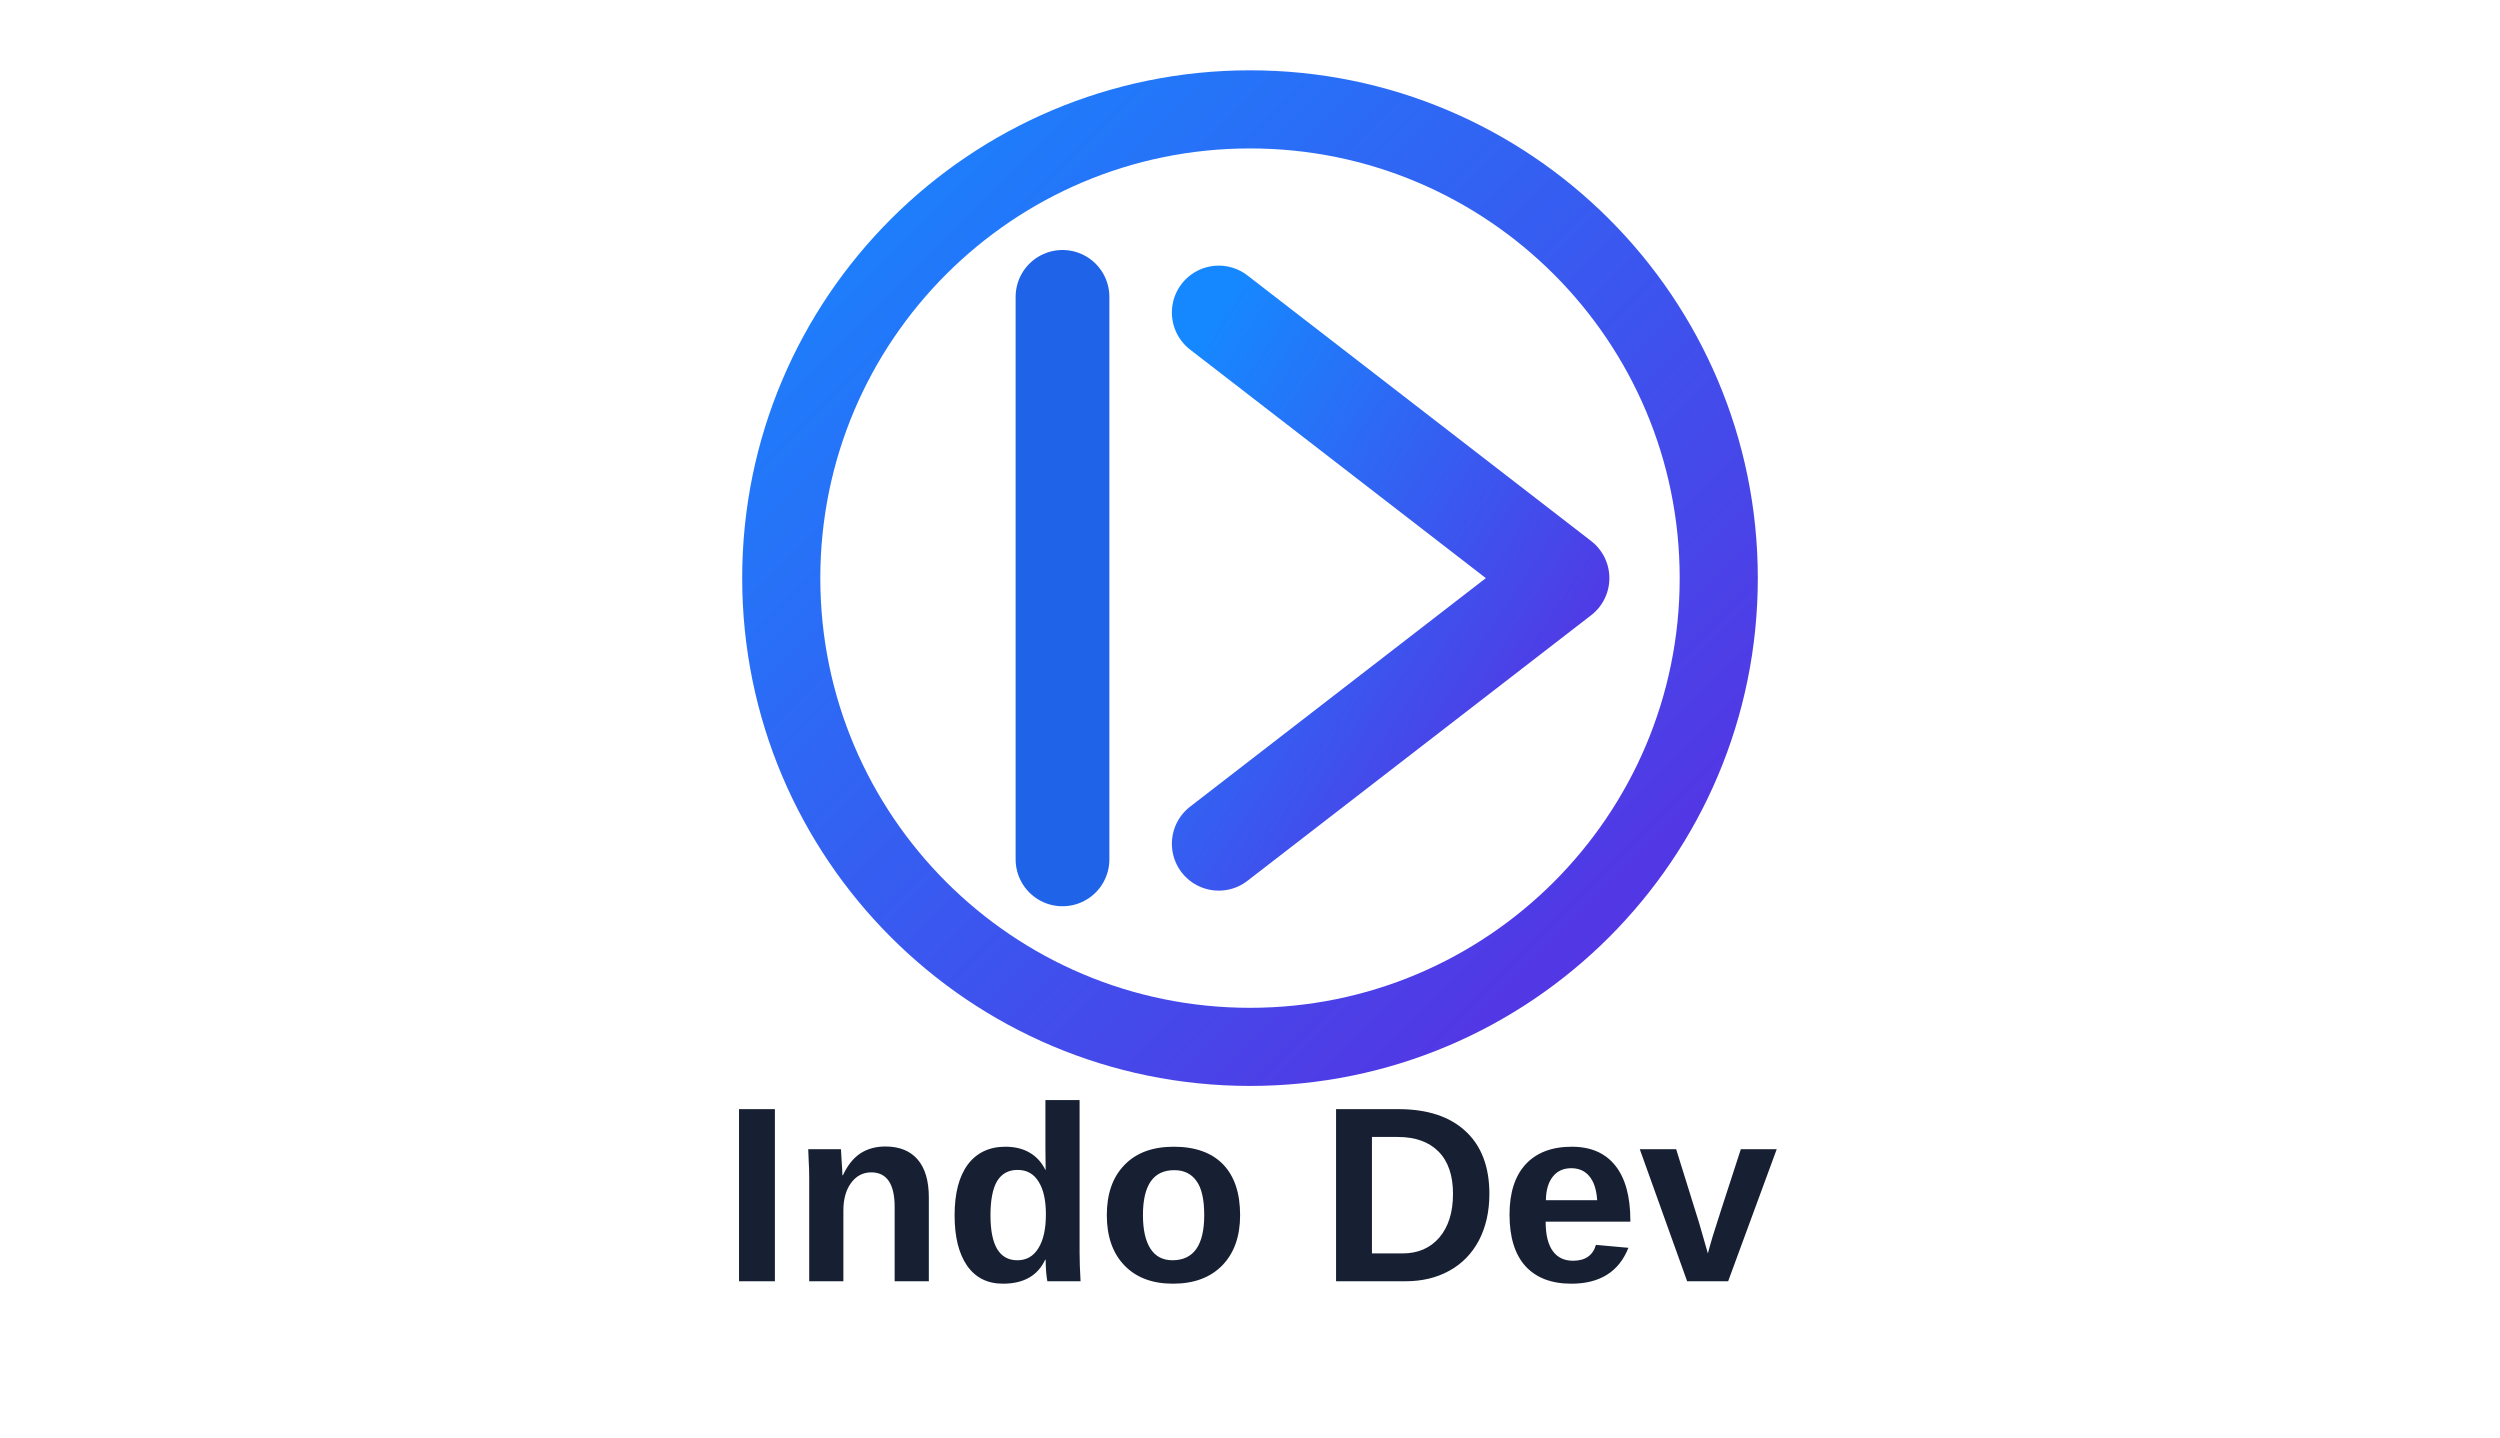
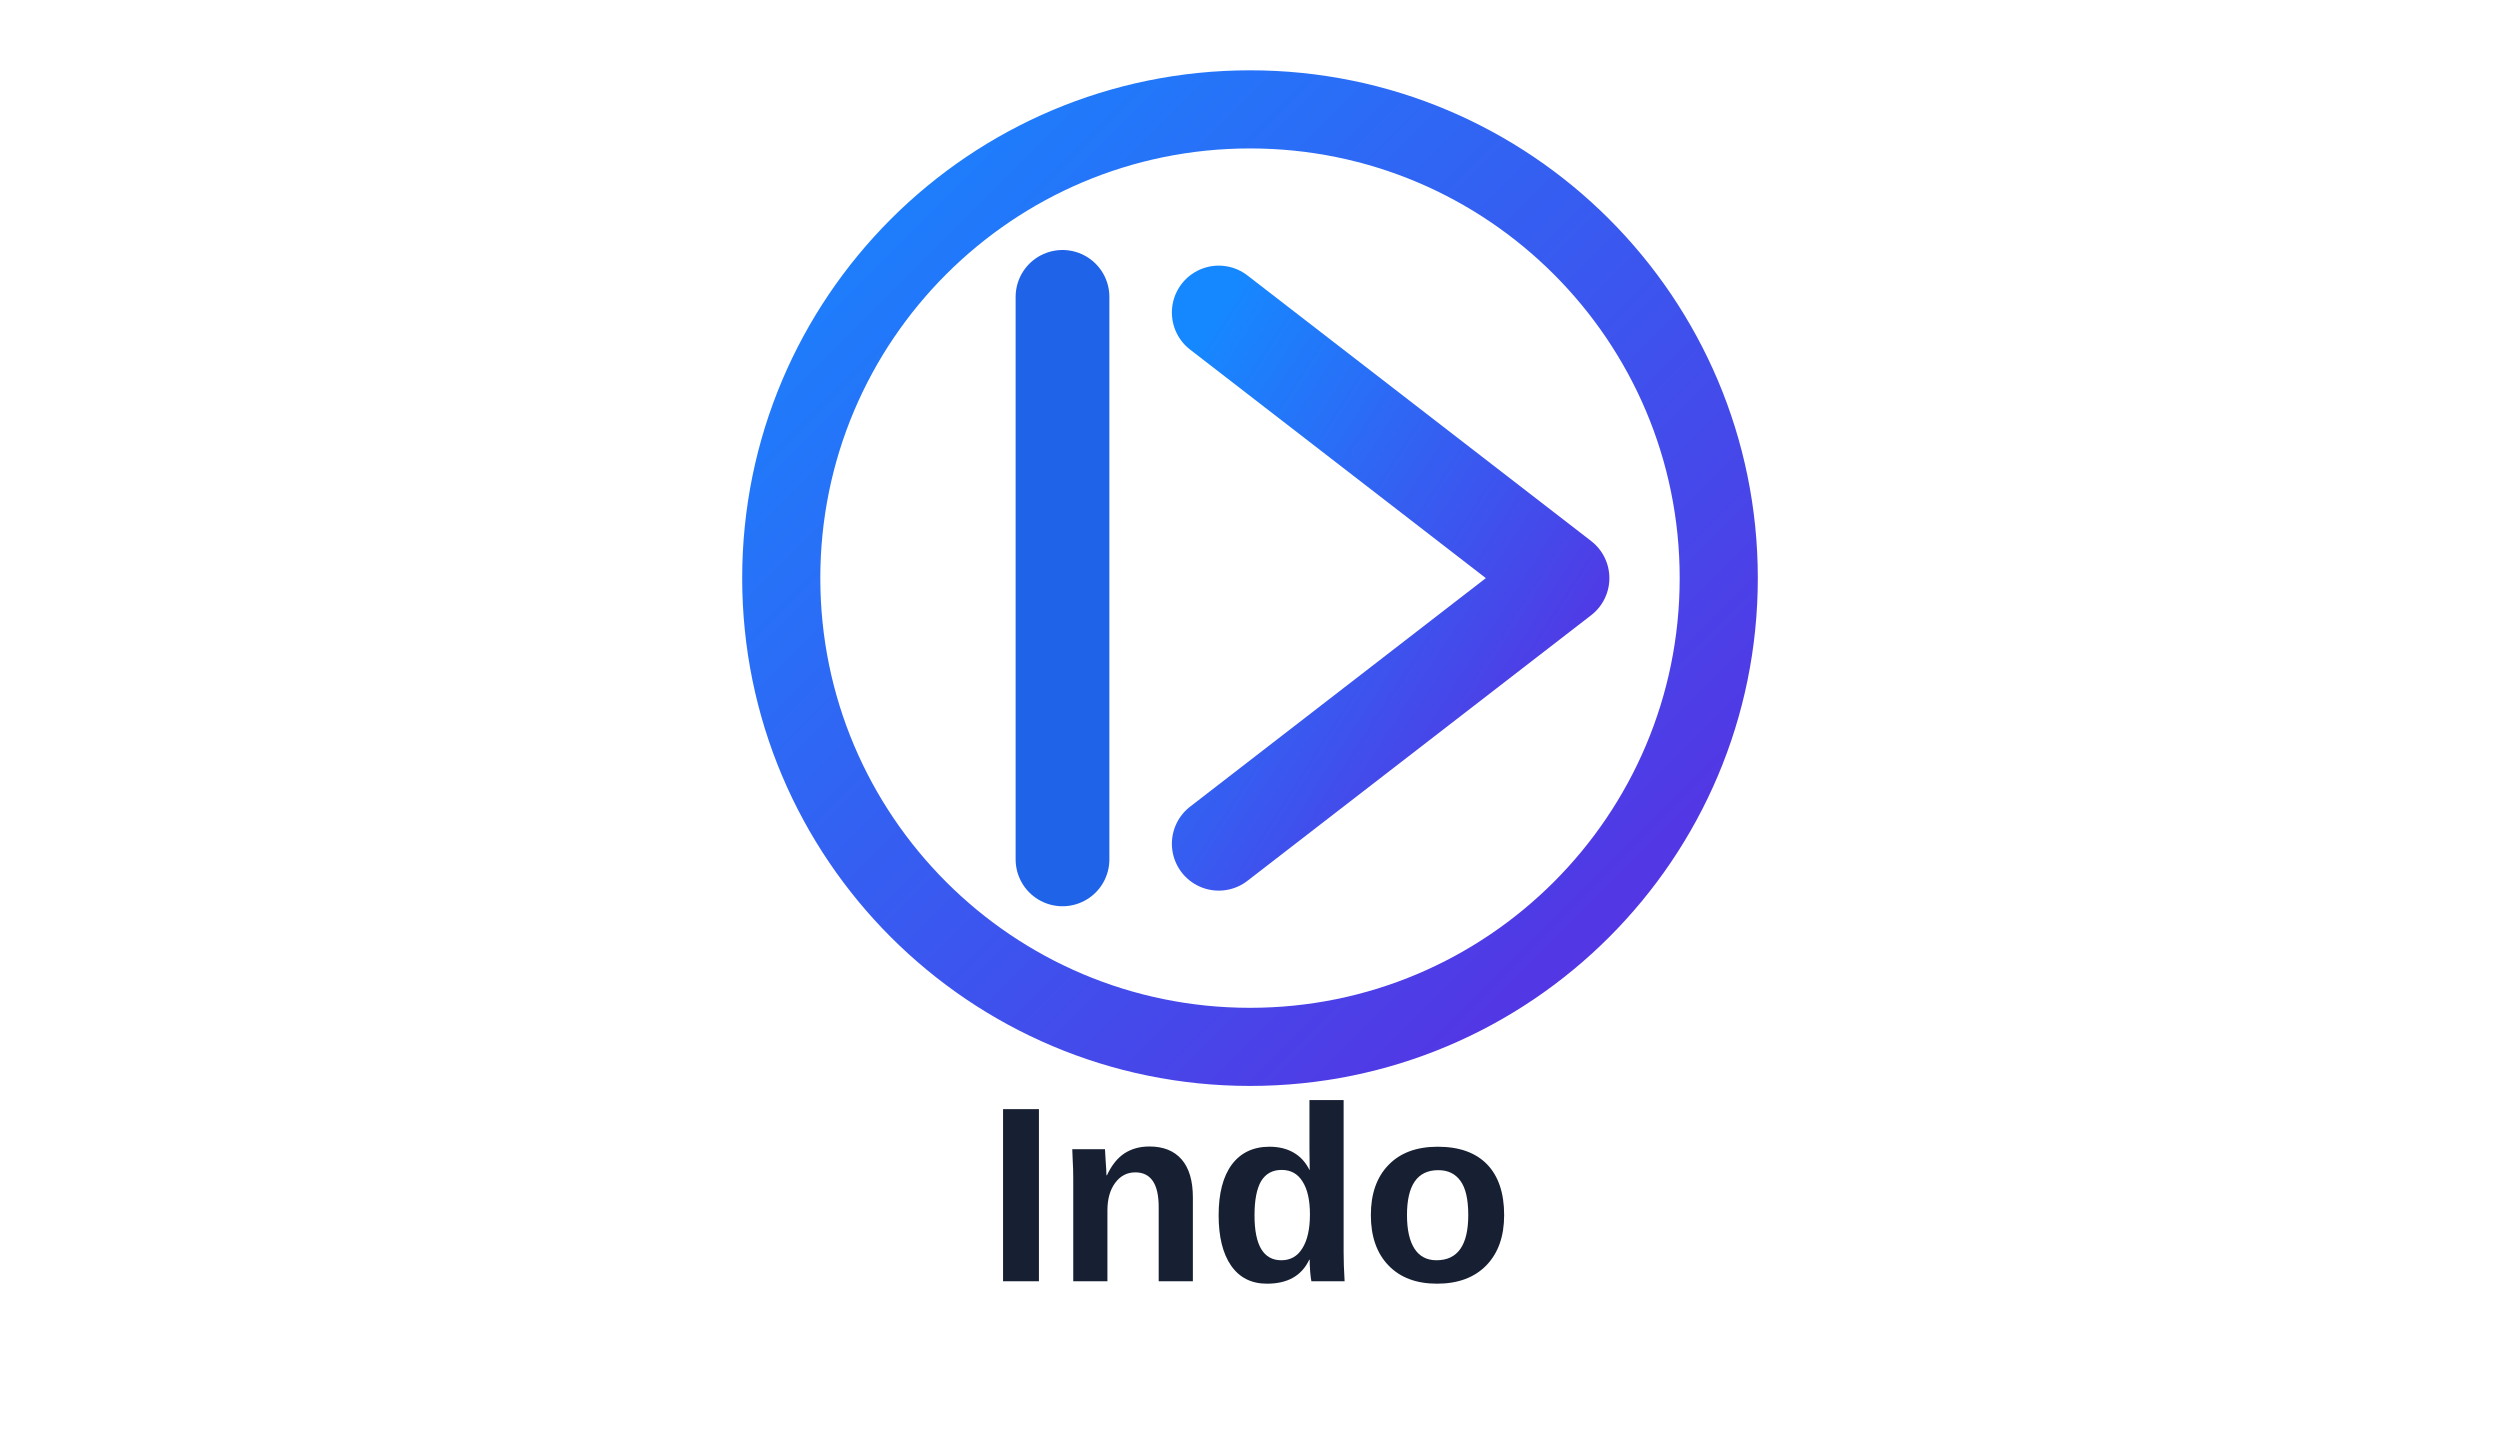
- <svg xmlns="http://www.w3.org/2000/svg" width="160" height="92" viewBox="0 0 160 92" role="img" aria-label="Indo Dev">
+ <svg xmlns="http://www.w3.org/2000/svg" width="160" height="92" viewBox="0 0 160 92" role="img" aria-label="Indo">
  <defs>
-     <linearGradient id="indoDevGradient" x1="0" y1="0" x2="1" y2="1">
+     <linearGradient id="indoGradient" x1="0" y1="0" x2="1" y2="1">
      <stop offset="0%" stop-color="#1688ff" />
      <stop offset="100%" stop-color="#5b2be0" />
    </linearGradient>
  </defs>
-   <circle cx="80" cy="37" r="30" fill="none" stroke="url(#indoDevGradient)" stroke-width="5" />
+   <circle cx="80" cy="37" r="30" fill="none" stroke="url(#indoGradient)" stroke-width="5" />
  <path d="M68 19v36" fill="none" stroke="#1f63e8" stroke-width="6" stroke-linecap="round" />
-   <path d="M78 20l22 17-22 17" fill="none" stroke="url(#indoDevGradient)" stroke-width="6" stroke-linecap="round" stroke-linejoin="round" />
-   <text x="80" y="82" text-anchor="middle" font-family="Arial,sans-serif" font-size="16" font-weight="700" fill="#172033">Indo Dev</text>
+   <path d="M78 20l22 17-22 17" fill="none" stroke="url(#indoGradient)" stroke-width="6" stroke-linecap="round" stroke-linejoin="round" />
+   <text x="80" y="82" text-anchor="middle" font-family="Arial,sans-serif" font-size="16" font-weight="700" fill="#172033">Indo</text>
</svg>
